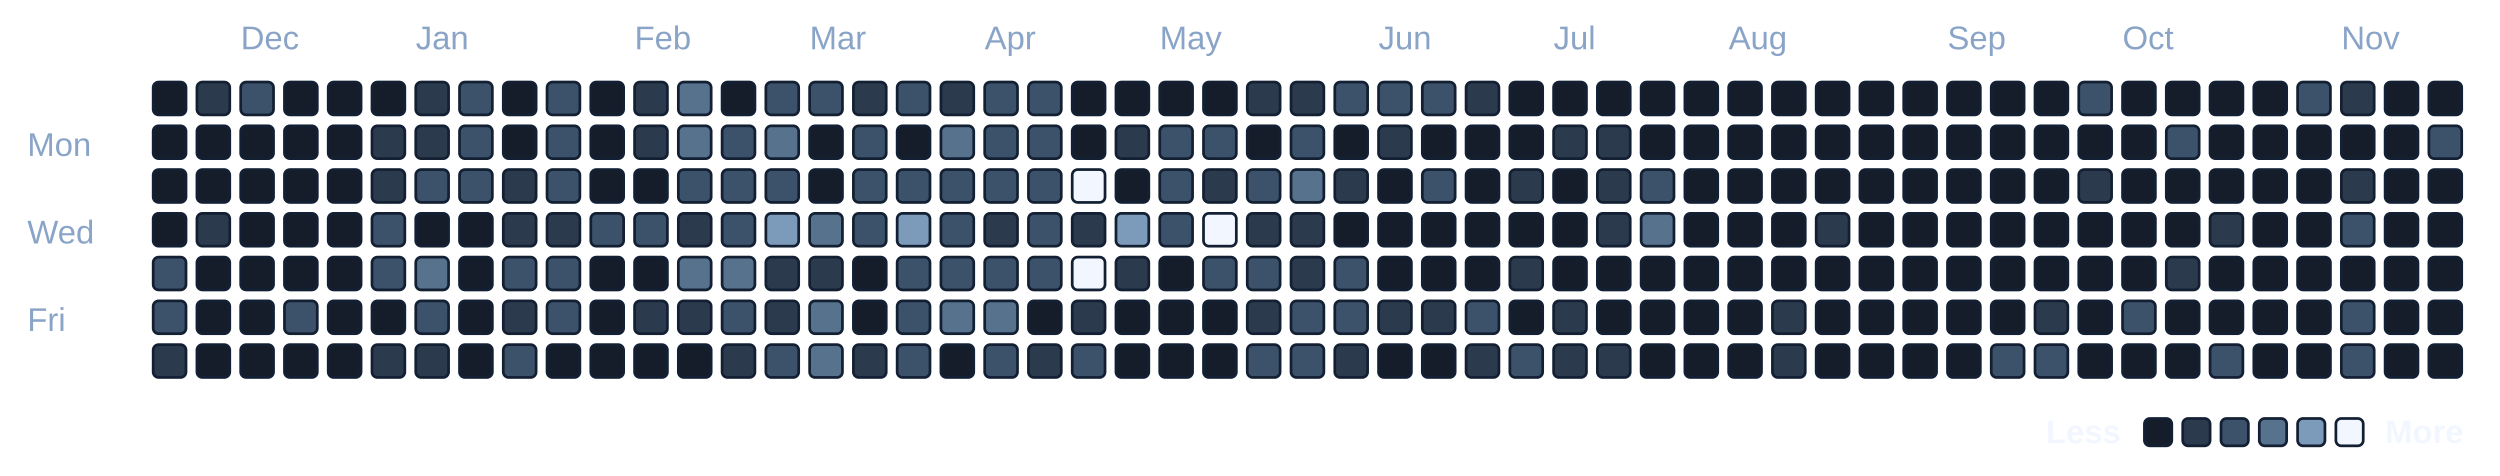
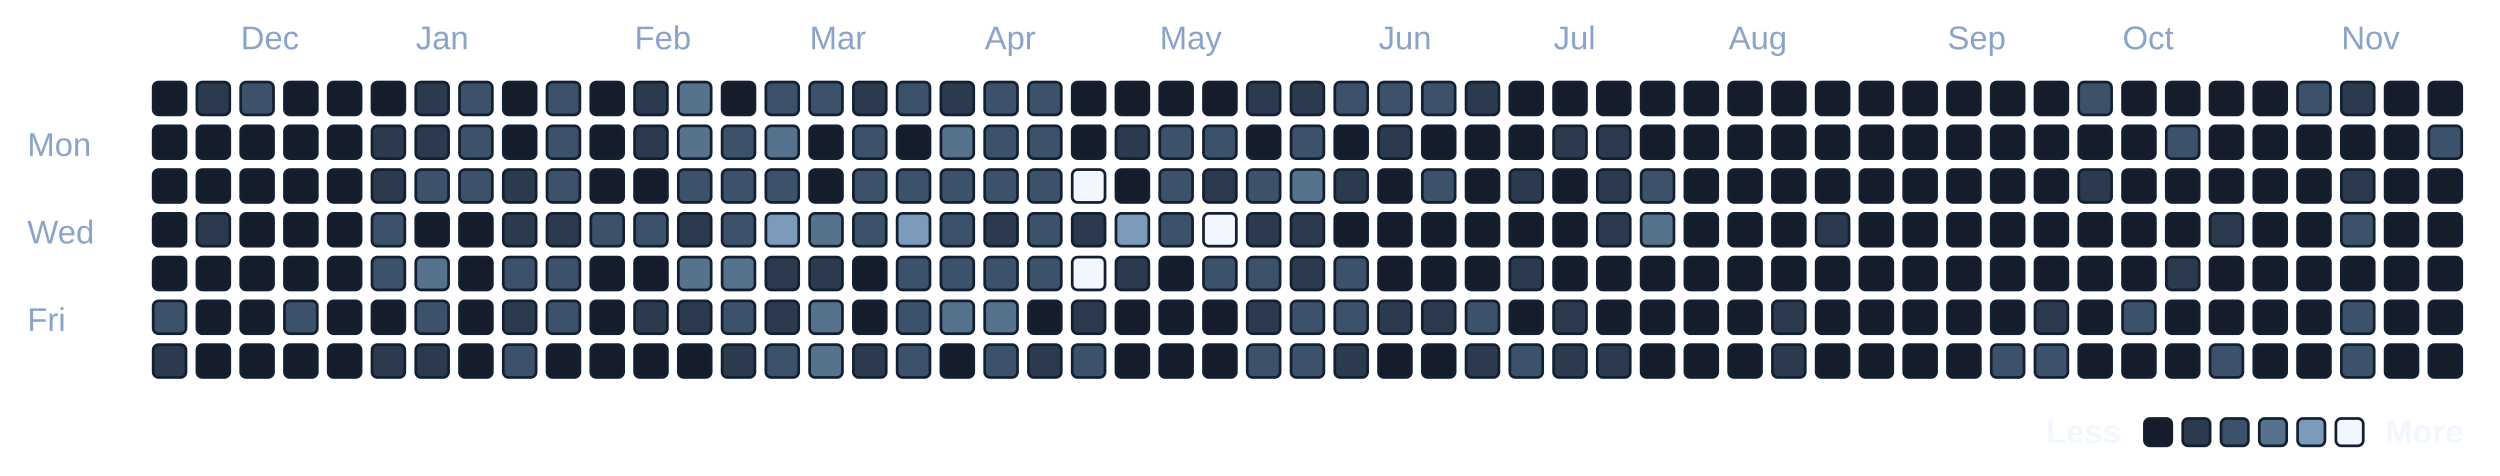
<svg xmlns="http://www.w3.org/2000/svg" baseProfile="tiny" height="174" version="1.2" width="914">
  <defs />
  <text fill="#8AA4C8" font-family="Segoe UI, Arial, sans-serif" font-size="12px" x="88" y="18">Dec</text>
  <text fill="#8AA4C8" font-family="Segoe UI, Arial, sans-serif" font-size="12px" x="152" y="18">Jan</text>
  <text fill="#8AA4C8" font-family="Segoe UI, Arial, sans-serif" font-size="12px" x="232" y="18">Feb</text>
  <text fill="#8AA4C8" font-family="Segoe UI, Arial, sans-serif" font-size="12px" x="296" y="18">Mar</text>
  <text fill="#8AA4C8" font-family="Segoe UI, Arial, sans-serif" font-size="12px" x="360" y="18">Apr</text>
  <text fill="#8AA4C8" font-family="Segoe UI, Arial, sans-serif" font-size="12px" x="424" y="18">May</text>
  <text fill="#8AA4C8" font-family="Segoe UI, Arial, sans-serif" font-size="12px" x="504" y="18">Jun</text>
  <text fill="#8AA4C8" font-family="Segoe UI, Arial, sans-serif" font-size="12px" x="568" y="18">Jul</text>
  <text fill="#8AA4C8" font-family="Segoe UI, Arial, sans-serif" font-size="12px" x="632" y="18">Aug</text>
  <text fill="#8AA4C8" font-family="Segoe UI, Arial, sans-serif" font-size="12px" x="712" y="18">Sep</text>
  <text fill="#8AA4C8" font-family="Segoe UI, Arial, sans-serif" font-size="12px" x="776" y="18">Oct</text>
  <text fill="#8AA4C8" font-family="Segoe UI, Arial, sans-serif" font-size="12px" x="856" y="18">Nov</text>
  <text fill="#8AA4C8" font-family="Segoe UI, Arial, sans-serif" font-size="12px" x="10" y="57">Mon</text>
  <text fill="#8AA4C8" font-family="Segoe UI, Arial, sans-serif" font-size="12px" x="10" y="89">Wed</text>
  <text fill="#8AA4C8" font-family="Segoe UI, Arial, sans-serif" font-size="12px" x="10" y="121">Fri</text>
  <rect fill="#151D2B" height="12" rx="2" ry="2" stroke="#132033" stroke-width="1" width="12" x="56" y="30" />
  <rect fill="#151D2B" height="12" rx="2" ry="2" stroke="#132033" stroke-width="1" width="12" x="56" y="46" />
  <rect fill="#151D2B" height="12" rx="2" ry="2" stroke="#132033" stroke-width="1" width="12" x="56" y="62" />
  <rect fill="#151D2B" height="12" rx="2" ry="2" stroke="#132033" stroke-width="1" width="12" x="56" y="78" />
-   <rect fill="#3C526A" height="12" rx="2" ry="2" stroke="#132033" stroke-width="1" width="12" x="56" y="94" />
+   <rect fill="#151D2B" height="12" rx="2" ry="2" stroke="#132033" stroke-width="1" width="12" x="56" y="94" />
  <rect fill="#3C526A" height="12" rx="2" ry="2" stroke="#132033" stroke-width="1" width="12" x="56" y="110" />
  <rect fill="#2B3A4C" height="12" rx="2" ry="2" stroke="#132033" stroke-width="1" width="12" x="56" y="126" />
  <rect fill="#2B3A4C" height="12" rx="2" ry="2" stroke="#132033" stroke-width="1" width="12" x="72" y="30" />
  <rect fill="#151D2B" height="12" rx="2" ry="2" stroke="#132033" stroke-width="1" width="12" x="72" y="46" />
  <rect fill="#151D2B" height="12" rx="2" ry="2" stroke="#132033" stroke-width="1" width="12" x="72" y="62" />
  <rect fill="#2B3A4C" height="12" rx="2" ry="2" stroke="#132033" stroke-width="1" width="12" x="72" y="78" />
  <rect fill="#151D2B" height="12" rx="2" ry="2" stroke="#132033" stroke-width="1" width="12" x="72" y="94" />
  <rect fill="#151D2B" height="12" rx="2" ry="2" stroke="#132033" stroke-width="1" width="12" x="72" y="110" />
  <rect fill="#151D2B" height="12" rx="2" ry="2" stroke="#132033" stroke-width="1" width="12" x="72" y="126" />
  <rect fill="#3C526A" height="12" rx="2" ry="2" stroke="#132033" stroke-width="1" width="12" x="88" y="30" />
  <rect fill="#151D2B" height="12" rx="2" ry="2" stroke="#132033" stroke-width="1" width="12" x="88" y="46" />
  <rect fill="#151D2B" height="12" rx="2" ry="2" stroke="#132033" stroke-width="1" width="12" x="88" y="62" />
  <rect fill="#151D2B" height="12" rx="2" ry="2" stroke="#132033" stroke-width="1" width="12" x="88" y="78" />
  <rect fill="#151D2B" height="12" rx="2" ry="2" stroke="#132033" stroke-width="1" width="12" x="88" y="94" />
  <rect fill="#151D2B" height="12" rx="2" ry="2" stroke="#132033" stroke-width="1" width="12" x="88" y="110" />
  <rect fill="#151D2B" height="12" rx="2" ry="2" stroke="#132033" stroke-width="1" width="12" x="88" y="126" />
  <rect fill="#151D2B" height="12" rx="2" ry="2" stroke="#132033" stroke-width="1" width="12" x="104" y="30" />
  <rect fill="#151D2B" height="12" rx="2" ry="2" stroke="#132033" stroke-width="1" width="12" x="104" y="46" />
  <rect fill="#151D2B" height="12" rx="2" ry="2" stroke="#132033" stroke-width="1" width="12" x="104" y="62" />
  <rect fill="#151D2B" height="12" rx="2" ry="2" stroke="#132033" stroke-width="1" width="12" x="104" y="78" />
  <rect fill="#151D2B" height="12" rx="2" ry="2" stroke="#132033" stroke-width="1" width="12" x="104" y="94" />
  <rect fill="#3C526A" height="12" rx="2" ry="2" stroke="#132033" stroke-width="1" width="12" x="104" y="110" />
  <rect fill="#151D2B" height="12" rx="2" ry="2" stroke="#132033" stroke-width="1" width="12" x="104" y="126" />
  <rect fill="#151D2B" height="12" rx="2" ry="2" stroke="#132033" stroke-width="1" width="12" x="120" y="30" />
  <rect fill="#151D2B" height="12" rx="2" ry="2" stroke="#132033" stroke-width="1" width="12" x="120" y="46" />
  <rect fill="#151D2B" height="12" rx="2" ry="2" stroke="#132033" stroke-width="1" width="12" x="120" y="62" />
  <rect fill="#151D2B" height="12" rx="2" ry="2" stroke="#132033" stroke-width="1" width="12" x="120" y="78" />
  <rect fill="#151D2B" height="12" rx="2" ry="2" stroke="#132033" stroke-width="1" width="12" x="120" y="94" />
  <rect fill="#151D2B" height="12" rx="2" ry="2" stroke="#132033" stroke-width="1" width="12" x="120" y="110" />
  <rect fill="#151D2B" height="12" rx="2" ry="2" stroke="#132033" stroke-width="1" width="12" x="120" y="126" />
  <rect fill="#151D2B" height="12" rx="2" ry="2" stroke="#132033" stroke-width="1" width="12" x="136" y="30" />
  <rect fill="#2B3A4C" height="12" rx="2" ry="2" stroke="#132033" stroke-width="1" width="12" x="136" y="46" />
  <rect fill="#2B3A4C" height="12" rx="2" ry="2" stroke="#132033" stroke-width="1" width="12" x="136" y="62" />
  <rect fill="#3C526A" height="12" rx="2" ry="2" stroke="#132033" stroke-width="1" width="12" x="136" y="78" />
  <rect fill="#3C526A" height="12" rx="2" ry="2" stroke="#132033" stroke-width="1" width="12" x="136" y="94" />
  <rect fill="#151D2B" height="12" rx="2" ry="2" stroke="#132033" stroke-width="1" width="12" x="136" y="110" />
  <rect fill="#2B3A4C" height="12" rx="2" ry="2" stroke="#132033" stroke-width="1" width="12" x="136" y="126" />
  <rect fill="#2B3A4C" height="12" rx="2" ry="2" stroke="#132033" stroke-width="1" width="12" x="152" y="30" />
  <rect fill="#2B3A4C" height="12" rx="2" ry="2" stroke="#132033" stroke-width="1" width="12" x="152" y="46" />
  <rect fill="#3C526A" height="12" rx="2" ry="2" stroke="#132033" stroke-width="1" width="12" x="152" y="62" />
  <rect fill="#151D2B" height="12" rx="2" ry="2" stroke="#132033" stroke-width="1" width="12" x="152" y="78" />
  <rect fill="#56728D" height="12" rx="2" ry="2" stroke="#132033" stroke-width="1" width="12" x="152" y="94" />
  <rect fill="#3C526A" height="12" rx="2" ry="2" stroke="#132033" stroke-width="1" width="12" x="152" y="110" />
  <rect fill="#2B3A4C" height="12" rx="2" ry="2" stroke="#132033" stroke-width="1" width="12" x="152" y="126" />
  <rect fill="#3C526A" height="12" rx="2" ry="2" stroke="#132033" stroke-width="1" width="12" x="168" y="30" />
  <rect fill="#3C526A" height="12" rx="2" ry="2" stroke="#132033" stroke-width="1" width="12" x="168" y="46" />
  <rect fill="#3C526A" height="12" rx="2" ry="2" stroke="#132033" stroke-width="1" width="12" x="168" y="62" />
  <rect fill="#151D2B" height="12" rx="2" ry="2" stroke="#132033" stroke-width="1" width="12" x="168" y="78" />
  <rect fill="#151D2B" height="12" rx="2" ry="2" stroke="#132033" stroke-width="1" width="12" x="168" y="94" />
  <rect fill="#151D2B" height="12" rx="2" ry="2" stroke="#132033" stroke-width="1" width="12" x="168" y="110" />
  <rect fill="#151D2B" height="12" rx="2" ry="2" stroke="#132033" stroke-width="1" width="12" x="168" y="126" />
  <rect fill="#151D2B" height="12" rx="2" ry="2" stroke="#132033" stroke-width="1" width="12" x="184" y="30" />
  <rect fill="#151D2B" height="12" rx="2" ry="2" stroke="#132033" stroke-width="1" width="12" x="184" y="46" />
  <rect fill="#2B3A4C" height="12" rx="2" ry="2" stroke="#132033" stroke-width="1" width="12" x="184" y="62" />
  <rect fill="#2B3A4C" height="12" rx="2" ry="2" stroke="#132033" stroke-width="1" width="12" x="184" y="78" />
  <rect fill="#3C526A" height="12" rx="2" ry="2" stroke="#132033" stroke-width="1" width="12" x="184" y="94" />
  <rect fill="#2B3A4C" height="12" rx="2" ry="2" stroke="#132033" stroke-width="1" width="12" x="184" y="110" />
  <rect fill="#3C526A" height="12" rx="2" ry="2" stroke="#132033" stroke-width="1" width="12" x="184" y="126" />
  <rect fill="#3C526A" height="12" rx="2" ry="2" stroke="#132033" stroke-width="1" width="12" x="200" y="30" />
  <rect fill="#3C526A" height="12" rx="2" ry="2" stroke="#132033" stroke-width="1" width="12" x="200" y="46" />
  <rect fill="#3C526A" height="12" rx="2" ry="2" stroke="#132033" stroke-width="1" width="12" x="200" y="62" />
  <rect fill="#2B3A4C" height="12" rx="2" ry="2" stroke="#132033" stroke-width="1" width="12" x="200" y="78" />
  <rect fill="#3C526A" height="12" rx="2" ry="2" stroke="#132033" stroke-width="1" width="12" x="200" y="94" />
  <rect fill="#3C526A" height="12" rx="2" ry="2" stroke="#132033" stroke-width="1" width="12" x="200" y="110" />
  <rect fill="#151D2B" height="12" rx="2" ry="2" stroke="#132033" stroke-width="1" width="12" x="200" y="126" />
  <rect fill="#151D2B" height="12" rx="2" ry="2" stroke="#132033" stroke-width="1" width="12" x="216" y="30" />
  <rect fill="#151D2B" height="12" rx="2" ry="2" stroke="#132033" stroke-width="1" width="12" x="216" y="46" />
  <rect fill="#151D2B" height="12" rx="2" ry="2" stroke="#132033" stroke-width="1" width="12" x="216" y="62" />
  <rect fill="#3C526A" height="12" rx="2" ry="2" stroke="#132033" stroke-width="1" width="12" x="216" y="78" />
  <rect fill="#151D2B" height="12" rx="2" ry="2" stroke="#132033" stroke-width="1" width="12" x="216" y="94" />
  <rect fill="#151D2B" height="12" rx="2" ry="2" stroke="#132033" stroke-width="1" width="12" x="216" y="110" />
  <rect fill="#151D2B" height="12" rx="2" ry="2" stroke="#132033" stroke-width="1" width="12" x="216" y="126" />
  <rect fill="#2B3A4C" height="12" rx="2" ry="2" stroke="#132033" stroke-width="1" width="12" x="232" y="30" />
  <rect fill="#2B3A4C" height="12" rx="2" ry="2" stroke="#132033" stroke-width="1" width="12" x="232" y="46" />
  <rect fill="#151D2B" height="12" rx="2" ry="2" stroke="#132033" stroke-width="1" width="12" x="232" y="62" />
  <rect fill="#3C526A" height="12" rx="2" ry="2" stroke="#132033" stroke-width="1" width="12" x="232" y="78" />
  <rect fill="#151D2B" height="12" rx="2" ry="2" stroke="#132033" stroke-width="1" width="12" x="232" y="94" />
  <rect fill="#2B3A4C" height="12" rx="2" ry="2" stroke="#132033" stroke-width="1" width="12" x="232" y="110" />
  <rect fill="#151D2B" height="12" rx="2" ry="2" stroke="#132033" stroke-width="1" width="12" x="232" y="126" />
  <rect fill="#56728D" height="12" rx="2" ry="2" stroke="#132033" stroke-width="1" width="12" x="248" y="30" />
  <rect fill="#56728D" height="12" rx="2" ry="2" stroke="#132033" stroke-width="1" width="12" x="248" y="46" />
  <rect fill="#3C526A" height="12" rx="2" ry="2" stroke="#132033" stroke-width="1" width="12" x="248" y="62" />
  <rect fill="#2B3A4C" height="12" rx="2" ry="2" stroke="#132033" stroke-width="1" width="12" x="248" y="78" />
  <rect fill="#56728D" height="12" rx="2" ry="2" stroke="#132033" stroke-width="1" width="12" x="248" y="94" />
  <rect fill="#2B3A4C" height="12" rx="2" ry="2" stroke="#132033" stroke-width="1" width="12" x="248" y="110" />
  <rect fill="#151D2B" height="12" rx="2" ry="2" stroke="#132033" stroke-width="1" width="12" x="248" y="126" />
  <rect fill="#151D2B" height="12" rx="2" ry="2" stroke="#132033" stroke-width="1" width="12" x="264" y="30" />
  <rect fill="#3C526A" height="12" rx="2" ry="2" stroke="#132033" stroke-width="1" width="12" x="264" y="46" />
  <rect fill="#3C526A" height="12" rx="2" ry="2" stroke="#132033" stroke-width="1" width="12" x="264" y="62" />
  <rect fill="#3C526A" height="12" rx="2" ry="2" stroke="#132033" stroke-width="1" width="12" x="264" y="78" />
  <rect fill="#56728D" height="12" rx="2" ry="2" stroke="#132033" stroke-width="1" width="12" x="264" y="94" />
  <rect fill="#3C526A" height="12" rx="2" ry="2" stroke="#132033" stroke-width="1" width="12" x="264" y="110" />
  <rect fill="#2B3A4C" height="12" rx="2" ry="2" stroke="#132033" stroke-width="1" width="12" x="264" y="126" />
  <rect fill="#3C526A" height="12" rx="2" ry="2" stroke="#132033" stroke-width="1" width="12" x="280" y="30" />
  <rect fill="#56728D" height="12" rx="2" ry="2" stroke="#132033" stroke-width="1" width="12" x="280" y="46" />
  <rect fill="#3C526A" height="12" rx="2" ry="2" stroke="#132033" stroke-width="1" width="12" x="280" y="62" />
  <rect fill="#7C9AB9" height="12" rx="2" ry="2" stroke="#132033" stroke-width="1" width="12" x="280" y="78" />
  <rect fill="#2B3A4C" height="12" rx="2" ry="2" stroke="#132033" stroke-width="1" width="12" x="280" y="94" />
  <rect fill="#2B3A4C" height="12" rx="2" ry="2" stroke="#132033" stroke-width="1" width="12" x="280" y="110" />
  <rect fill="#3C526A" height="12" rx="2" ry="2" stroke="#132033" stroke-width="1" width="12" x="280" y="126" />
  <rect fill="#3C526A" height="12" rx="2" ry="2" stroke="#132033" stroke-width="1" width="12" x="296" y="30" />
  <rect fill="#151D2B" height="12" rx="2" ry="2" stroke="#132033" stroke-width="1" width="12" x="296" y="46" />
  <rect fill="#151D2B" height="12" rx="2" ry="2" stroke="#132033" stroke-width="1" width="12" x="296" y="62" />
  <rect fill="#56728D" height="12" rx="2" ry="2" stroke="#132033" stroke-width="1" width="12" x="296" y="78" />
  <rect fill="#2B3A4C" height="12" rx="2" ry="2" stroke="#132033" stroke-width="1" width="12" x="296" y="94" />
  <rect fill="#56728D" height="12" rx="2" ry="2" stroke="#132033" stroke-width="1" width="12" x="296" y="110" />
  <rect fill="#56728D" height="12" rx="2" ry="2" stroke="#132033" stroke-width="1" width="12" x="296" y="126" />
  <rect fill="#2B3A4C" height="12" rx="2" ry="2" stroke="#132033" stroke-width="1" width="12" x="312" y="30" />
  <rect fill="#3C526A" height="12" rx="2" ry="2" stroke="#132033" stroke-width="1" width="12" x="312" y="46" />
  <rect fill="#3C526A" height="12" rx="2" ry="2" stroke="#132033" stroke-width="1" width="12" x="312" y="62" />
  <rect fill="#3C526A" height="12" rx="2" ry="2" stroke="#132033" stroke-width="1" width="12" x="312" y="78" />
  <rect fill="#151D2B" height="12" rx="2" ry="2" stroke="#132033" stroke-width="1" width="12" x="312" y="94" />
  <rect fill="#151D2B" height="12" rx="2" ry="2" stroke="#132033" stroke-width="1" width="12" x="312" y="110" />
  <rect fill="#2B3A4C" height="12" rx="2" ry="2" stroke="#132033" stroke-width="1" width="12" x="312" y="126" />
  <rect fill="#3C526A" height="12" rx="2" ry="2" stroke="#132033" stroke-width="1" width="12" x="328" y="30" />
  <rect fill="#151D2B" height="12" rx="2" ry="2" stroke="#132033" stroke-width="1" width="12" x="328" y="46" />
  <rect fill="#3C526A" height="12" rx="2" ry="2" stroke="#132033" stroke-width="1" width="12" x="328" y="62" />
  <rect fill="#7C9AB9" height="12" rx="2" ry="2" stroke="#132033" stroke-width="1" width="12" x="328" y="78" />
  <rect fill="#3C526A" height="12" rx="2" ry="2" stroke="#132033" stroke-width="1" width="12" x="328" y="94" />
  <rect fill="#3C526A" height="12" rx="2" ry="2" stroke="#132033" stroke-width="1" width="12" x="328" y="110" />
  <rect fill="#3C526A" height="12" rx="2" ry="2" stroke="#132033" stroke-width="1" width="12" x="328" y="126" />
  <rect fill="#2B3A4C" height="12" rx="2" ry="2" stroke="#132033" stroke-width="1" width="12" x="344" y="30" />
  <rect fill="#56728D" height="12" rx="2" ry="2" stroke="#132033" stroke-width="1" width="12" x="344" y="46" />
  <rect fill="#3C526A" height="12" rx="2" ry="2" stroke="#132033" stroke-width="1" width="12" x="344" y="62" />
  <rect fill="#3C526A" height="12" rx="2" ry="2" stroke="#132033" stroke-width="1" width="12" x="344" y="78" />
  <rect fill="#3C526A" height="12" rx="2" ry="2" stroke="#132033" stroke-width="1" width="12" x="344" y="94" />
  <rect fill="#56728D" height="12" rx="2" ry="2" stroke="#132033" stroke-width="1" width="12" x="344" y="110" />
  <rect fill="#151D2B" height="12" rx="2" ry="2" stroke="#132033" stroke-width="1" width="12" x="344" y="126" />
  <rect fill="#3C526A" height="12" rx="2" ry="2" stroke="#132033" stroke-width="1" width="12" x="360" y="30" />
  <rect fill="#3C526A" height="12" rx="2" ry="2" stroke="#132033" stroke-width="1" width="12" x="360" y="46" />
  <rect fill="#3C526A" height="12" rx="2" ry="2" stroke="#132033" stroke-width="1" width="12" x="360" y="62" />
  <rect fill="#2B3A4C" height="12" rx="2" ry="2" stroke="#132033" stroke-width="1" width="12" x="360" y="78" />
  <rect fill="#3C526A" height="12" rx="2" ry="2" stroke="#132033" stroke-width="1" width="12" x="360" y="94" />
  <rect fill="#56728D" height="12" rx="2" ry="2" stroke="#132033" stroke-width="1" width="12" x="360" y="110" />
  <rect fill="#3C526A" height="12" rx="2" ry="2" stroke="#132033" stroke-width="1" width="12" x="360" y="126" />
  <rect fill="#3C526A" height="12" rx="2" ry="2" stroke="#132033" stroke-width="1" width="12" x="376" y="30" />
  <rect fill="#3C526A" height="12" rx="2" ry="2" stroke="#132033" stroke-width="1" width="12" x="376" y="46" />
  <rect fill="#3C526A" height="12" rx="2" ry="2" stroke="#132033" stroke-width="1" width="12" x="376" y="62" />
  <rect fill="#3C526A" height="12" rx="2" ry="2" stroke="#132033" stroke-width="1" width="12" x="376" y="78" />
  <rect fill="#3C526A" height="12" rx="2" ry="2" stroke="#132033" stroke-width="1" width="12" x="376" y="94" />
  <rect fill="#151D2B" height="12" rx="2" ry="2" stroke="#132033" stroke-width="1" width="12" x="376" y="110" />
  <rect fill="#2B3A4C" height="12" rx="2" ry="2" stroke="#132033" stroke-width="1" width="12" x="376" y="126" />
  <rect fill="#151D2B" height="12" rx="2" ry="2" stroke="#132033" stroke-width="1" width="12" x="392" y="30" />
  <rect fill="#151D2B" height="12" rx="2" ry="2" stroke="#132033" stroke-width="1" width="12" x="392" y="46" />
  <rect fill="#F2F7FF" height="12" rx="2" ry="2" stroke="#132033" stroke-width="1" width="12" x="392" y="62" />
  <rect fill="#2B3A4C" height="12" rx="2" ry="2" stroke="#132033" stroke-width="1" width="12" x="392" y="78" />
  <rect fill="#F2F7FF" height="12" rx="2" ry="2" stroke="#132033" stroke-width="1" width="12" x="392" y="94" />
  <rect fill="#2B3A4C" height="12" rx="2" ry="2" stroke="#132033" stroke-width="1" width="12" x="392" y="110" />
  <rect fill="#3C526A" height="12" rx="2" ry="2" stroke="#132033" stroke-width="1" width="12" x="392" y="126" />
  <rect fill="#151D2B" height="12" rx="2" ry="2" stroke="#132033" stroke-width="1" width="12" x="408" y="30" />
  <rect fill="#2B3A4C" height="12" rx="2" ry="2" stroke="#132033" stroke-width="1" width="12" x="408" y="46" />
  <rect fill="#151D2B" height="12" rx="2" ry="2" stroke="#132033" stroke-width="1" width="12" x="408" y="62" />
  <rect fill="#7C9AB9" height="12" rx="2" ry="2" stroke="#132033" stroke-width="1" width="12" x="408" y="78" />
  <rect fill="#2B3A4C" height="12" rx="2" ry="2" stroke="#132033" stroke-width="1" width="12" x="408" y="94" />
  <rect fill="#151D2B" height="12" rx="2" ry="2" stroke="#132033" stroke-width="1" width="12" x="408" y="110" />
  <rect fill="#151D2B" height="12" rx="2" ry="2" stroke="#132033" stroke-width="1" width="12" x="408" y="126" />
  <rect fill="#151D2B" height="12" rx="2" ry="2" stroke="#132033" stroke-width="1" width="12" x="424" y="30" />
  <rect fill="#3C526A" height="12" rx="2" ry="2" stroke="#132033" stroke-width="1" width="12" x="424" y="46" />
  <rect fill="#3C526A" height="12" rx="2" ry="2" stroke="#132033" stroke-width="1" width="12" x="424" y="62" />
  <rect fill="#3C526A" height="12" rx="2" ry="2" stroke="#132033" stroke-width="1" width="12" x="424" y="78" />
  <rect fill="#151D2B" height="12" rx="2" ry="2" stroke="#132033" stroke-width="1" width="12" x="424" y="94" />
  <rect fill="#151D2B" height="12" rx="2" ry="2" stroke="#132033" stroke-width="1" width="12" x="424" y="110" />
  <rect fill="#151D2B" height="12" rx="2" ry="2" stroke="#132033" stroke-width="1" width="12" x="424" y="126" />
  <rect fill="#151D2B" height="12" rx="2" ry="2" stroke="#132033" stroke-width="1" width="12" x="440" y="30" />
  <rect fill="#3C526A" height="12" rx="2" ry="2" stroke="#132033" stroke-width="1" width="12" x="440" y="46" />
  <rect fill="#2B3A4C" height="12" rx="2" ry="2" stroke="#132033" stroke-width="1" width="12" x="440" y="62" />
  <rect fill="#F2F7FF" height="12" rx="2" ry="2" stroke="#132033" stroke-width="1" width="12" x="440" y="78" />
  <rect fill="#3C526A" height="12" rx="2" ry="2" stroke="#132033" stroke-width="1" width="12" x="440" y="94" />
  <rect fill="#151D2B" height="12" rx="2" ry="2" stroke="#132033" stroke-width="1" width="12" x="440" y="110" />
  <rect fill="#151D2B" height="12" rx="2" ry="2" stroke="#132033" stroke-width="1" width="12" x="440" y="126" />
  <rect fill="#2B3A4C" height="12" rx="2" ry="2" stroke="#132033" stroke-width="1" width="12" x="456" y="30" />
  <rect fill="#151D2B" height="12" rx="2" ry="2" stroke="#132033" stroke-width="1" width="12" x="456" y="46" />
  <rect fill="#3C526A" height="12" rx="2" ry="2" stroke="#132033" stroke-width="1" width="12" x="456" y="62" />
  <rect fill="#2B3A4C" height="12" rx="2" ry="2" stroke="#132033" stroke-width="1" width="12" x="456" y="78" />
  <rect fill="#3C526A" height="12" rx="2" ry="2" stroke="#132033" stroke-width="1" width="12" x="456" y="94" />
  <rect fill="#2B3A4C" height="12" rx="2" ry="2" stroke="#132033" stroke-width="1" width="12" x="456" y="110" />
  <rect fill="#3C526A" height="12" rx="2" ry="2" stroke="#132033" stroke-width="1" width="12" x="456" y="126" />
  <rect fill="#2B3A4C" height="12" rx="2" ry="2" stroke="#132033" stroke-width="1" width="12" x="472" y="30" />
  <rect fill="#3C526A" height="12" rx="2" ry="2" stroke="#132033" stroke-width="1" width="12" x="472" y="46" />
  <rect fill="#56728D" height="12" rx="2" ry="2" stroke="#132033" stroke-width="1" width="12" x="472" y="62" />
  <rect fill="#2B3A4C" height="12" rx="2" ry="2" stroke="#132033" stroke-width="1" width="12" x="472" y="78" />
  <rect fill="#2B3A4C" height="12" rx="2" ry="2" stroke="#132033" stroke-width="1" width="12" x="472" y="94" />
  <rect fill="#3C526A" height="12" rx="2" ry="2" stroke="#132033" stroke-width="1" width="12" x="472" y="110" />
  <rect fill="#3C526A" height="12" rx="2" ry="2" stroke="#132033" stroke-width="1" width="12" x="472" y="126" />
  <rect fill="#3C526A" height="12" rx="2" ry="2" stroke="#132033" stroke-width="1" width="12" x="488" y="30" />
  <rect fill="#151D2B" height="12" rx="2" ry="2" stroke="#132033" stroke-width="1" width="12" x="488" y="46" />
  <rect fill="#2B3A4C" height="12" rx="2" ry="2" stroke="#132033" stroke-width="1" width="12" x="488" y="62" />
  <rect fill="#151D2B" height="12" rx="2" ry="2" stroke="#132033" stroke-width="1" width="12" x="488" y="78" />
  <rect fill="#3C526A" height="12" rx="2" ry="2" stroke="#132033" stroke-width="1" width="12" x="488" y="94" />
  <rect fill="#3C526A" height="12" rx="2" ry="2" stroke="#132033" stroke-width="1" width="12" x="488" y="110" />
  <rect fill="#2B3A4C" height="12" rx="2" ry="2" stroke="#132033" stroke-width="1" width="12" x="488" y="126" />
  <rect fill="#3C526A" height="12" rx="2" ry="2" stroke="#132033" stroke-width="1" width="12" x="504" y="30" />
  <rect fill="#2B3A4C" height="12" rx="2" ry="2" stroke="#132033" stroke-width="1" width="12" x="504" y="46" />
  <rect fill="#151D2B" height="12" rx="2" ry="2" stroke="#132033" stroke-width="1" width="12" x="504" y="62" />
  <rect fill="#151D2B" height="12" rx="2" ry="2" stroke="#132033" stroke-width="1" width="12" x="504" y="78" />
  <rect fill="#151D2B" height="12" rx="2" ry="2" stroke="#132033" stroke-width="1" width="12" x="504" y="94" />
  <rect fill="#2B3A4C" height="12" rx="2" ry="2" stroke="#132033" stroke-width="1" width="12" x="504" y="110" />
  <rect fill="#151D2B" height="12" rx="2" ry="2" stroke="#132033" stroke-width="1" width="12" x="504" y="126" />
  <rect fill="#3C526A" height="12" rx="2" ry="2" stroke="#132033" stroke-width="1" width="12" x="520" y="30" />
  <rect fill="#151D2B" height="12" rx="2" ry="2" stroke="#132033" stroke-width="1" width="12" x="520" y="46" />
  <rect fill="#3C526A" height="12" rx="2" ry="2" stroke="#132033" stroke-width="1" width="12" x="520" y="62" />
  <rect fill="#151D2B" height="12" rx="2" ry="2" stroke="#132033" stroke-width="1" width="12" x="520" y="78" />
  <rect fill="#151D2B" height="12" rx="2" ry="2" stroke="#132033" stroke-width="1" width="12" x="520" y="94" />
  <rect fill="#2B3A4C" height="12" rx="2" ry="2" stroke="#132033" stroke-width="1" width="12" x="520" y="110" />
  <rect fill="#151D2B" height="12" rx="2" ry="2" stroke="#132033" stroke-width="1" width="12" x="520" y="126" />
  <rect fill="#2B3A4C" height="12" rx="2" ry="2" stroke="#132033" stroke-width="1" width="12" x="536" y="30" />
  <rect fill="#151D2B" height="12" rx="2" ry="2" stroke="#132033" stroke-width="1" width="12" x="536" y="46" />
  <rect fill="#151D2B" height="12" rx="2" ry="2" stroke="#132033" stroke-width="1" width="12" x="536" y="62" />
  <rect fill="#151D2B" height="12" rx="2" ry="2" stroke="#132033" stroke-width="1" width="12" x="536" y="78" />
  <rect fill="#151D2B" height="12" rx="2" ry="2" stroke="#132033" stroke-width="1" width="12" x="536" y="94" />
  <rect fill="#3C526A" height="12" rx="2" ry="2" stroke="#132033" stroke-width="1" width="12" x="536" y="110" />
  <rect fill="#2B3A4C" height="12" rx="2" ry="2" stroke="#132033" stroke-width="1" width="12" x="536" y="126" />
  <rect fill="#151D2B" height="12" rx="2" ry="2" stroke="#132033" stroke-width="1" width="12" x="552" y="30" />
  <rect fill="#151D2B" height="12" rx="2" ry="2" stroke="#132033" stroke-width="1" width="12" x="552" y="46" />
  <rect fill="#2B3A4C" height="12" rx="2" ry="2" stroke="#132033" stroke-width="1" width="12" x="552" y="62" />
  <rect fill="#151D2B" height="12" rx="2" ry="2" stroke="#132033" stroke-width="1" width="12" x="552" y="78" />
  <rect fill="#2B3A4C" height="12" rx="2" ry="2" stroke="#132033" stroke-width="1" width="12" x="552" y="94" />
  <rect fill="#151D2B" height="12" rx="2" ry="2" stroke="#132033" stroke-width="1" width="12" x="552" y="110" />
  <rect fill="#3C526A" height="12" rx="2" ry="2" stroke="#132033" stroke-width="1" width="12" x="552" y="126" />
  <rect fill="#151D2B" height="12" rx="2" ry="2" stroke="#132033" stroke-width="1" width="12" x="568" y="30" />
  <rect fill="#2B3A4C" height="12" rx="2" ry="2" stroke="#132033" stroke-width="1" width="12" x="568" y="46" />
  <rect fill="#151D2B" height="12" rx="2" ry="2" stroke="#132033" stroke-width="1" width="12" x="568" y="62" />
  <rect fill="#151D2B" height="12" rx="2" ry="2" stroke="#132033" stroke-width="1" width="12" x="568" y="78" />
  <rect fill="#151D2B" height="12" rx="2" ry="2" stroke="#132033" stroke-width="1" width="12" x="568" y="94" />
  <rect fill="#2B3A4C" height="12" rx="2" ry="2" stroke="#132033" stroke-width="1" width="12" x="568" y="110" />
  <rect fill="#2B3A4C" height="12" rx="2" ry="2" stroke="#132033" stroke-width="1" width="12" x="568" y="126" />
  <rect fill="#151D2B" height="12" rx="2" ry="2" stroke="#132033" stroke-width="1" width="12" x="584" y="30" />
  <rect fill="#2B3A4C" height="12" rx="2" ry="2" stroke="#132033" stroke-width="1" width="12" x="584" y="46" />
  <rect fill="#2B3A4C" height="12" rx="2" ry="2" stroke="#132033" stroke-width="1" width="12" x="584" y="62" />
  <rect fill="#2B3A4C" height="12" rx="2" ry="2" stroke="#132033" stroke-width="1" width="12" x="584" y="78" />
  <rect fill="#151D2B" height="12" rx="2" ry="2" stroke="#132033" stroke-width="1" width="12" x="584" y="94" />
  <rect fill="#151D2B" height="12" rx="2" ry="2" stroke="#132033" stroke-width="1" width="12" x="584" y="110" />
  <rect fill="#2B3A4C" height="12" rx="2" ry="2" stroke="#132033" stroke-width="1" width="12" x="584" y="126" />
  <rect fill="#151D2B" height="12" rx="2" ry="2" stroke="#132033" stroke-width="1" width="12" x="600" y="30" />
  <rect fill="#151D2B" height="12" rx="2" ry="2" stroke="#132033" stroke-width="1" width="12" x="600" y="46" />
  <rect fill="#3C526A" height="12" rx="2" ry="2" stroke="#132033" stroke-width="1" width="12" x="600" y="62" />
  <rect fill="#56728D" height="12" rx="2" ry="2" stroke="#132033" stroke-width="1" width="12" x="600" y="78" />
  <rect fill="#151D2B" height="12" rx="2" ry="2" stroke="#132033" stroke-width="1" width="12" x="600" y="94" />
  <rect fill="#151D2B" height="12" rx="2" ry="2" stroke="#132033" stroke-width="1" width="12" x="600" y="110" />
  <rect fill="#151D2B" height="12" rx="2" ry="2" stroke="#132033" stroke-width="1" width="12" x="600" y="126" />
  <rect fill="#151D2B" height="12" rx="2" ry="2" stroke="#132033" stroke-width="1" width="12" x="616" y="30" />
  <rect fill="#151D2B" height="12" rx="2" ry="2" stroke="#132033" stroke-width="1" width="12" x="616" y="46" />
  <rect fill="#151D2B" height="12" rx="2" ry="2" stroke="#132033" stroke-width="1" width="12" x="616" y="62" />
  <rect fill="#151D2B" height="12" rx="2" ry="2" stroke="#132033" stroke-width="1" width="12" x="616" y="78" />
  <rect fill="#151D2B" height="12" rx="2" ry="2" stroke="#132033" stroke-width="1" width="12" x="616" y="94" />
  <rect fill="#151D2B" height="12" rx="2" ry="2" stroke="#132033" stroke-width="1" width="12" x="616" y="110" />
  <rect fill="#151D2B" height="12" rx="2" ry="2" stroke="#132033" stroke-width="1" width="12" x="616" y="126" />
  <rect fill="#151D2B" height="12" rx="2" ry="2" stroke="#132033" stroke-width="1" width="12" x="632" y="30" />
  <rect fill="#151D2B" height="12" rx="2" ry="2" stroke="#132033" stroke-width="1" width="12" x="632" y="46" />
  <rect fill="#151D2B" height="12" rx="2" ry="2" stroke="#132033" stroke-width="1" width="12" x="632" y="62" />
  <rect fill="#151D2B" height="12" rx="2" ry="2" stroke="#132033" stroke-width="1" width="12" x="632" y="78" />
  <rect fill="#151D2B" height="12" rx="2" ry="2" stroke="#132033" stroke-width="1" width="12" x="632" y="94" />
  <rect fill="#151D2B" height="12" rx="2" ry="2" stroke="#132033" stroke-width="1" width="12" x="632" y="110" />
  <rect fill="#151D2B" height="12" rx="2" ry="2" stroke="#132033" stroke-width="1" width="12" x="632" y="126" />
  <rect fill="#151D2B" height="12" rx="2" ry="2" stroke="#132033" stroke-width="1" width="12" x="648" y="30" />
  <rect fill="#151D2B" height="12" rx="2" ry="2" stroke="#132033" stroke-width="1" width="12" x="648" y="46" />
  <rect fill="#151D2B" height="12" rx="2" ry="2" stroke="#132033" stroke-width="1" width="12" x="648" y="62" />
  <rect fill="#151D2B" height="12" rx="2" ry="2" stroke="#132033" stroke-width="1" width="12" x="648" y="78" />
  <rect fill="#151D2B" height="12" rx="2" ry="2" stroke="#132033" stroke-width="1" width="12" x="648" y="94" />
  <rect fill="#2B3A4C" height="12" rx="2" ry="2" stroke="#132033" stroke-width="1" width="12" x="648" y="110" />
  <rect fill="#2B3A4C" height="12" rx="2" ry="2" stroke="#132033" stroke-width="1" width="12" x="648" y="126" />
  <rect fill="#151D2B" height="12" rx="2" ry="2" stroke="#132033" stroke-width="1" width="12" x="664" y="30" />
  <rect fill="#151D2B" height="12" rx="2" ry="2" stroke="#132033" stroke-width="1" width="12" x="664" y="46" />
  <rect fill="#151D2B" height="12" rx="2" ry="2" stroke="#132033" stroke-width="1" width="12" x="664" y="62" />
  <rect fill="#2B3A4C" height="12" rx="2" ry="2" stroke="#132033" stroke-width="1" width="12" x="664" y="78" />
  <rect fill="#151D2B" height="12" rx="2" ry="2" stroke="#132033" stroke-width="1" width="12" x="664" y="94" />
  <rect fill="#151D2B" height="12" rx="2" ry="2" stroke="#132033" stroke-width="1" width="12" x="664" y="110" />
  <rect fill="#151D2B" height="12" rx="2" ry="2" stroke="#132033" stroke-width="1" width="12" x="664" y="126" />
  <rect fill="#151D2B" height="12" rx="2" ry="2" stroke="#132033" stroke-width="1" width="12" x="680" y="30" />
  <rect fill="#151D2B" height="12" rx="2" ry="2" stroke="#132033" stroke-width="1" width="12" x="680" y="46" />
  <rect fill="#151D2B" height="12" rx="2" ry="2" stroke="#132033" stroke-width="1" width="12" x="680" y="62" />
  <rect fill="#151D2B" height="12" rx="2" ry="2" stroke="#132033" stroke-width="1" width="12" x="680" y="78" />
  <rect fill="#151D2B" height="12" rx="2" ry="2" stroke="#132033" stroke-width="1" width="12" x="680" y="94" />
  <rect fill="#151D2B" height="12" rx="2" ry="2" stroke="#132033" stroke-width="1" width="12" x="680" y="110" />
  <rect fill="#151D2B" height="12" rx="2" ry="2" stroke="#132033" stroke-width="1" width="12" x="680" y="126" />
  <rect fill="#151D2B" height="12" rx="2" ry="2" stroke="#132033" stroke-width="1" width="12" x="696" y="30" />
  <rect fill="#151D2B" height="12" rx="2" ry="2" stroke="#132033" stroke-width="1" width="12" x="696" y="46" />
  <rect fill="#151D2B" height="12" rx="2" ry="2" stroke="#132033" stroke-width="1" width="12" x="696" y="62" />
  <rect fill="#151D2B" height="12" rx="2" ry="2" stroke="#132033" stroke-width="1" width="12" x="696" y="78" />
  <rect fill="#151D2B" height="12" rx="2" ry="2" stroke="#132033" stroke-width="1" width="12" x="696" y="94" />
  <rect fill="#151D2B" height="12" rx="2" ry="2" stroke="#132033" stroke-width="1" width="12" x="696" y="110" />
  <rect fill="#151D2B" height="12" rx="2" ry="2" stroke="#132033" stroke-width="1" width="12" x="696" y="126" />
  <rect fill="#151D2B" height="12" rx="2" ry="2" stroke="#132033" stroke-width="1" width="12" x="712" y="30" />
  <rect fill="#151D2B" height="12" rx="2" ry="2" stroke="#132033" stroke-width="1" width="12" x="712" y="46" />
  <rect fill="#151D2B" height="12" rx="2" ry="2" stroke="#132033" stroke-width="1" width="12" x="712" y="62" />
  <rect fill="#151D2B" height="12" rx="2" ry="2" stroke="#132033" stroke-width="1" width="12" x="712" y="78" />
  <rect fill="#151D2B" height="12" rx="2" ry="2" stroke="#132033" stroke-width="1" width="12" x="712" y="94" />
  <rect fill="#151D2B" height="12" rx="2" ry="2" stroke="#132033" stroke-width="1" width="12" x="712" y="110" />
  <rect fill="#151D2B" height="12" rx="2" ry="2" stroke="#132033" stroke-width="1" width="12" x="712" y="126" />
  <rect fill="#151D2B" height="12" rx="2" ry="2" stroke="#132033" stroke-width="1" width="12" x="728" y="30" />
  <rect fill="#151D2B" height="12" rx="2" ry="2" stroke="#132033" stroke-width="1" width="12" x="728" y="46" />
  <rect fill="#151D2B" height="12" rx="2" ry="2" stroke="#132033" stroke-width="1" width="12" x="728" y="62" />
  <rect fill="#151D2B" height="12" rx="2" ry="2" stroke="#132033" stroke-width="1" width="12" x="728" y="78" />
  <rect fill="#151D2B" height="12" rx="2" ry="2" stroke="#132033" stroke-width="1" width="12" x="728" y="94" />
  <rect fill="#151D2B" height="12" rx="2" ry="2" stroke="#132033" stroke-width="1" width="12" x="728" y="110" />
  <rect fill="#3C526A" height="12" rx="2" ry="2" stroke="#132033" stroke-width="1" width="12" x="728" y="126" />
  <rect fill="#151D2B" height="12" rx="2" ry="2" stroke="#132033" stroke-width="1" width="12" x="744" y="30" />
  <rect fill="#151D2B" height="12" rx="2" ry="2" stroke="#132033" stroke-width="1" width="12" x="744" y="46" />
  <rect fill="#151D2B" height="12" rx="2" ry="2" stroke="#132033" stroke-width="1" width="12" x="744" y="62" />
  <rect fill="#151D2B" height="12" rx="2" ry="2" stroke="#132033" stroke-width="1" width="12" x="744" y="78" />
  <rect fill="#151D2B" height="12" rx="2" ry="2" stroke="#132033" stroke-width="1" width="12" x="744" y="94" />
  <rect fill="#2B3A4C" height="12" rx="2" ry="2" stroke="#132033" stroke-width="1" width="12" x="744" y="110" />
  <rect fill="#3C526A" height="12" rx="2" ry="2" stroke="#132033" stroke-width="1" width="12" x="744" y="126" />
  <rect fill="#3C526A" height="12" rx="2" ry="2" stroke="#132033" stroke-width="1" width="12" x="760" y="30" />
  <rect fill="#151D2B" height="12" rx="2" ry="2" stroke="#132033" stroke-width="1" width="12" x="760" y="46" />
  <rect fill="#2B3A4C" height="12" rx="2" ry="2" stroke="#132033" stroke-width="1" width="12" x="760" y="62" />
  <rect fill="#151D2B" height="12" rx="2" ry="2" stroke="#132033" stroke-width="1" width="12" x="760" y="78" />
  <rect fill="#151D2B" height="12" rx="2" ry="2" stroke="#132033" stroke-width="1" width="12" x="760" y="94" />
  <rect fill="#151D2B" height="12" rx="2" ry="2" stroke="#132033" stroke-width="1" width="12" x="760" y="110" />
  <rect fill="#151D2B" height="12" rx="2" ry="2" stroke="#132033" stroke-width="1" width="12" x="760" y="126" />
  <rect fill="#151D2B" height="12" rx="2" ry="2" stroke="#132033" stroke-width="1" width="12" x="776" y="30" />
  <rect fill="#151D2B" height="12" rx="2" ry="2" stroke="#132033" stroke-width="1" width="12" x="776" y="46" />
  <rect fill="#151D2B" height="12" rx="2" ry="2" stroke="#132033" stroke-width="1" width="12" x="776" y="62" />
  <rect fill="#151D2B" height="12" rx="2" ry="2" stroke="#132033" stroke-width="1" width="12" x="776" y="78" />
  <rect fill="#151D2B" height="12" rx="2" ry="2" stroke="#132033" stroke-width="1" width="12" x="776" y="94" />
  <rect fill="#3C526A" height="12" rx="2" ry="2" stroke="#132033" stroke-width="1" width="12" x="776" y="110" />
  <rect fill="#151D2B" height="12" rx="2" ry="2" stroke="#132033" stroke-width="1" width="12" x="776" y="126" />
  <rect fill="#151D2B" height="12" rx="2" ry="2" stroke="#132033" stroke-width="1" width="12" x="792" y="30" />
  <rect fill="#3C526A" height="12" rx="2" ry="2" stroke="#132033" stroke-width="1" width="12" x="792" y="46" />
  <rect fill="#151D2B" height="12" rx="2" ry="2" stroke="#132033" stroke-width="1" width="12" x="792" y="62" />
  <rect fill="#151D2B" height="12" rx="2" ry="2" stroke="#132033" stroke-width="1" width="12" x="792" y="78" />
  <rect fill="#2B3A4C" height="12" rx="2" ry="2" stroke="#132033" stroke-width="1" width="12" x="792" y="94" />
  <rect fill="#151D2B" height="12" rx="2" ry="2" stroke="#132033" stroke-width="1" width="12" x="792" y="110" />
  <rect fill="#151D2B" height="12" rx="2" ry="2" stroke="#132033" stroke-width="1" width="12" x="792" y="126" />
  <rect fill="#151D2B" height="12" rx="2" ry="2" stroke="#132033" stroke-width="1" width="12" x="808" y="30" />
  <rect fill="#151D2B" height="12" rx="2" ry="2" stroke="#132033" stroke-width="1" width="12" x="808" y="46" />
  <rect fill="#151D2B" height="12" rx="2" ry="2" stroke="#132033" stroke-width="1" width="12" x="808" y="62" />
  <rect fill="#2B3A4C" height="12" rx="2" ry="2" stroke="#132033" stroke-width="1" width="12" x="808" y="78" />
  <rect fill="#151D2B" height="12" rx="2" ry="2" stroke="#132033" stroke-width="1" width="12" x="808" y="94" />
  <rect fill="#151D2B" height="12" rx="2" ry="2" stroke="#132033" stroke-width="1" width="12" x="808" y="110" />
  <rect fill="#3C526A" height="12" rx="2" ry="2" stroke="#132033" stroke-width="1" width="12" x="808" y="126" />
  <rect fill="#151D2B" height="12" rx="2" ry="2" stroke="#132033" stroke-width="1" width="12" x="824" y="30" />
  <rect fill="#151D2B" height="12" rx="2" ry="2" stroke="#132033" stroke-width="1" width="12" x="824" y="46" />
  <rect fill="#151D2B" height="12" rx="2" ry="2" stroke="#132033" stroke-width="1" width="12" x="824" y="62" />
  <rect fill="#151D2B" height="12" rx="2" ry="2" stroke="#132033" stroke-width="1" width="12" x="824" y="78" />
  <rect fill="#151D2B" height="12" rx="2" ry="2" stroke="#132033" stroke-width="1" width="12" x="824" y="94" />
  <rect fill="#151D2B" height="12" rx="2" ry="2" stroke="#132033" stroke-width="1" width="12" x="824" y="110" />
  <rect fill="#151D2B" height="12" rx="2" ry="2" stroke="#132033" stroke-width="1" width="12" x="824" y="126" />
  <rect fill="#3C526A" height="12" rx="2" ry="2" stroke="#132033" stroke-width="1" width="12" x="840" y="30" />
  <rect fill="#151D2B" height="12" rx="2" ry="2" stroke="#132033" stroke-width="1" width="12" x="840" y="46" />
  <rect fill="#151D2B" height="12" rx="2" ry="2" stroke="#132033" stroke-width="1" width="12" x="840" y="62" />
  <rect fill="#151D2B" height="12" rx="2" ry="2" stroke="#132033" stroke-width="1" width="12" x="840" y="78" />
  <rect fill="#151D2B" height="12" rx="2" ry="2" stroke="#132033" stroke-width="1" width="12" x="840" y="94" />
  <rect fill="#151D2B" height="12" rx="2" ry="2" stroke="#132033" stroke-width="1" width="12" x="840" y="110" />
  <rect fill="#151D2B" height="12" rx="2" ry="2" stroke="#132033" stroke-width="1" width="12" x="840" y="126" />
  <rect fill="#2B3A4C" height="12" rx="2" ry="2" stroke="#132033" stroke-width="1" width="12" x="856" y="30" />
  <rect fill="#151D2B" height="12" rx="2" ry="2" stroke="#132033" stroke-width="1" width="12" x="856" y="46" />
  <rect fill="#2B3A4C" height="12" rx="2" ry="2" stroke="#132033" stroke-width="1" width="12" x="856" y="62" />
  <rect fill="#3C526A" height="12" rx="2" ry="2" stroke="#132033" stroke-width="1" width="12" x="856" y="78" />
  <rect fill="#151D2B" height="12" rx="2" ry="2" stroke="#132033" stroke-width="1" width="12" x="856" y="94" />
  <rect fill="#3C526A" height="12" rx="2" ry="2" stroke="#132033" stroke-width="1" width="12" x="856" y="110" />
  <rect fill="#3C526A" height="12" rx="2" ry="2" stroke="#132033" stroke-width="1" width="12" x="856" y="126" />
  <rect fill="#151D2B" height="12" rx="2" ry="2" stroke="#132033" stroke-width="1" width="12" x="872" y="30" />
  <rect fill="#151D2B" height="12" rx="2" ry="2" stroke="#132033" stroke-width="1" width="12" x="872" y="46" />
  <rect fill="#151D2B" height="12" rx="2" ry="2" stroke="#132033" stroke-width="1" width="12" x="872" y="62" />
  <rect fill="#151D2B" height="12" rx="2" ry="2" stroke="#132033" stroke-width="1" width="12" x="872" y="78" />
  <rect fill="#151D2B" height="12" rx="2" ry="2" stroke="#132033" stroke-width="1" width="12" x="872" y="94" />
  <rect fill="#151D2B" height="12" rx="2" ry="2" stroke="#132033" stroke-width="1" width="12" x="872" y="110" />
  <rect fill="#151D2B" height="12" rx="2" ry="2" stroke="#132033" stroke-width="1" width="12" x="872" y="126" />
  <rect fill="#151D2B" height="12" rx="2" ry="2" stroke="#132033" stroke-width="1" width="12" x="888" y="30" />
  <rect fill="#3C526A" height="12" rx="2" ry="2" stroke="#132033" stroke-width="1" width="12" x="888" y="46" />
  <rect fill="#151D2B" height="12" rx="2" ry="2" stroke="#132033" stroke-width="1" width="12" x="888" y="62" />
  <rect fill="#151D2B" height="12" rx="2" ry="2" stroke="#132033" stroke-width="1" width="12" x="888" y="78" />
  <rect fill="#151D2B" height="12" rx="2" ry="2" stroke="#132033" stroke-width="1" width="12" x="888" y="94" />
  <rect fill="#151D2B" height="12" rx="2" ry="2" stroke="#132033" stroke-width="1" width="12" x="888" y="110" />
  <rect fill="#151D2B" height="12" rx="2" ry="2" stroke="#132033" stroke-width="1" width="12" x="888" y="126" />
  <text fill="#F2F7FF" font-family="Segoe UI, Arial, sans-serif" font-size="12px" font-weight="600" x="748" y="162">Less</text>
  <rect fill="#151D2B" height="10" rx="2" ry="2" stroke="#132033" stroke-width="1" width="10" x="784" y="153" />
  <rect fill="#2B3A4C" height="10" rx="2" ry="2" stroke="#132033" stroke-width="1" width="10" x="798" y="153" />
  <rect fill="#3C526A" height="10" rx="2" ry="2" stroke="#132033" stroke-width="1" width="10" x="812" y="153" />
  <rect fill="#56728D" height="10" rx="2" ry="2" stroke="#132033" stroke-width="1" width="10" x="826" y="153" />
  <rect fill="#7C9AB9" height="10" rx="2" ry="2" stroke="#132033" stroke-width="1" width="10" x="840" y="153" />
  <rect fill="#F2F7FF" height="10" rx="2" ry="2" stroke="#132033" stroke-width="1" width="10" x="854" y="153" />
  <text fill="#F2F7FF" font-family="Segoe UI, Arial, sans-serif" font-size="12px" font-weight="600" x="872" y="162">More</text>
</svg>
